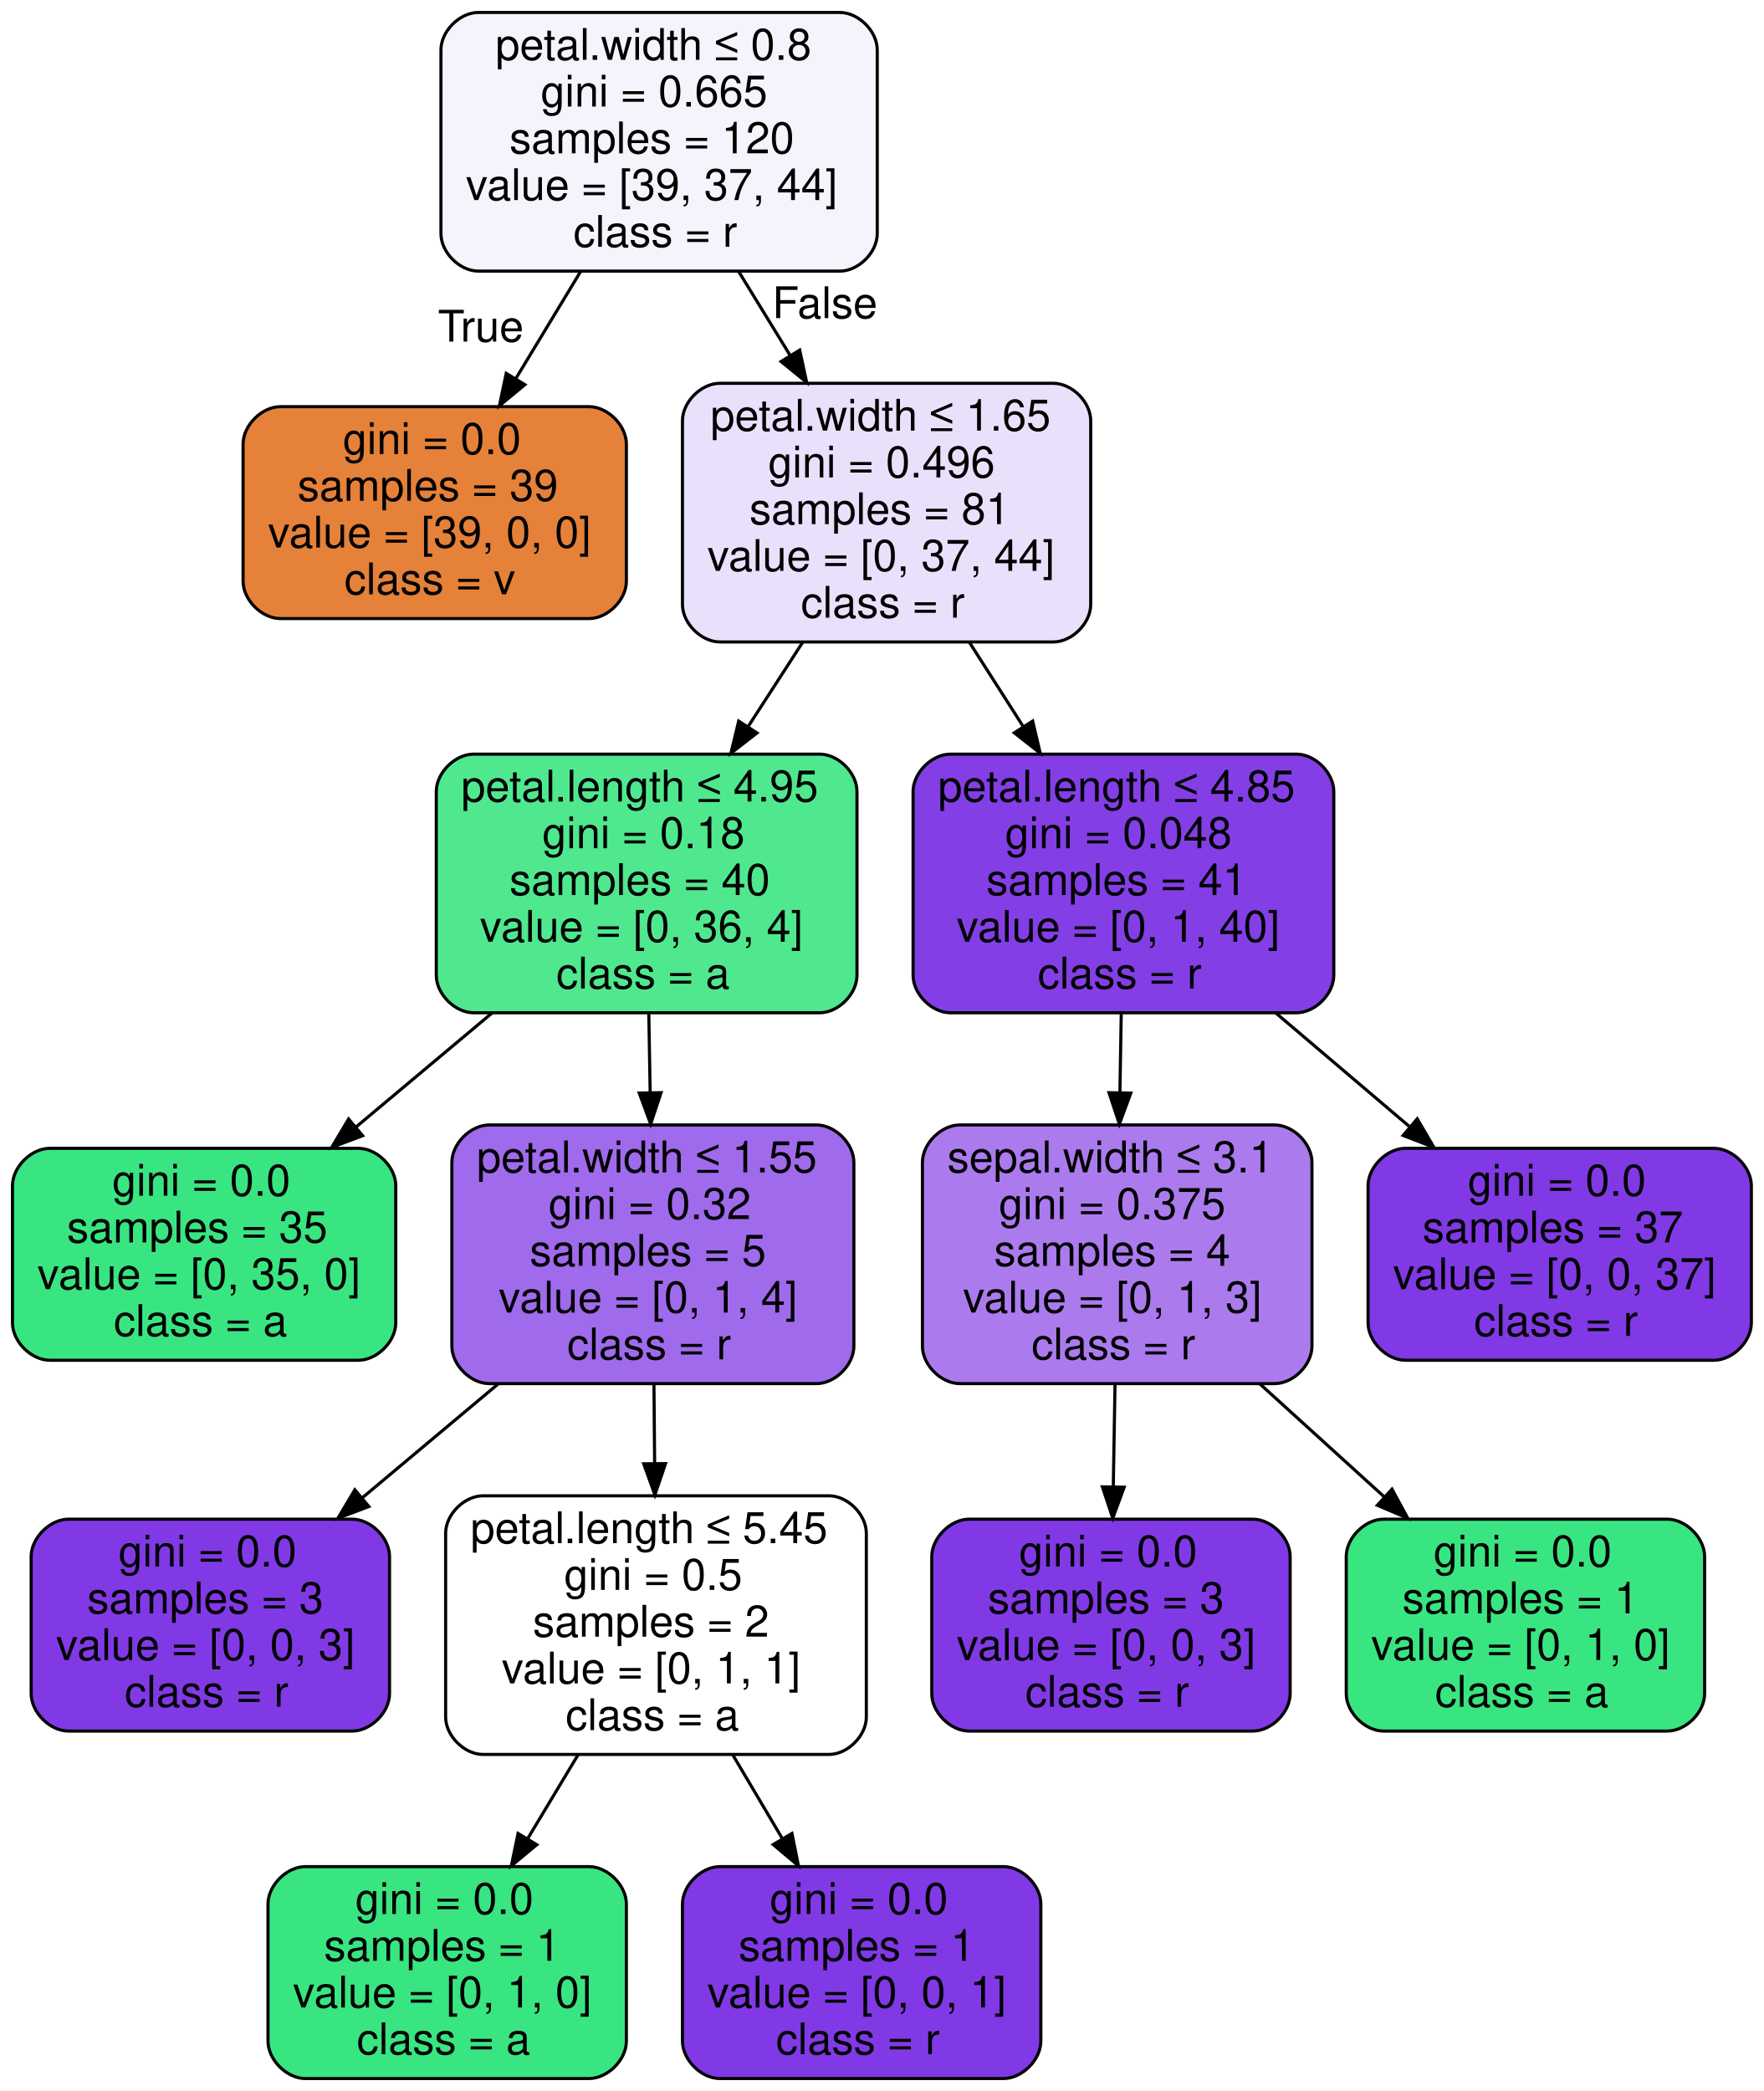
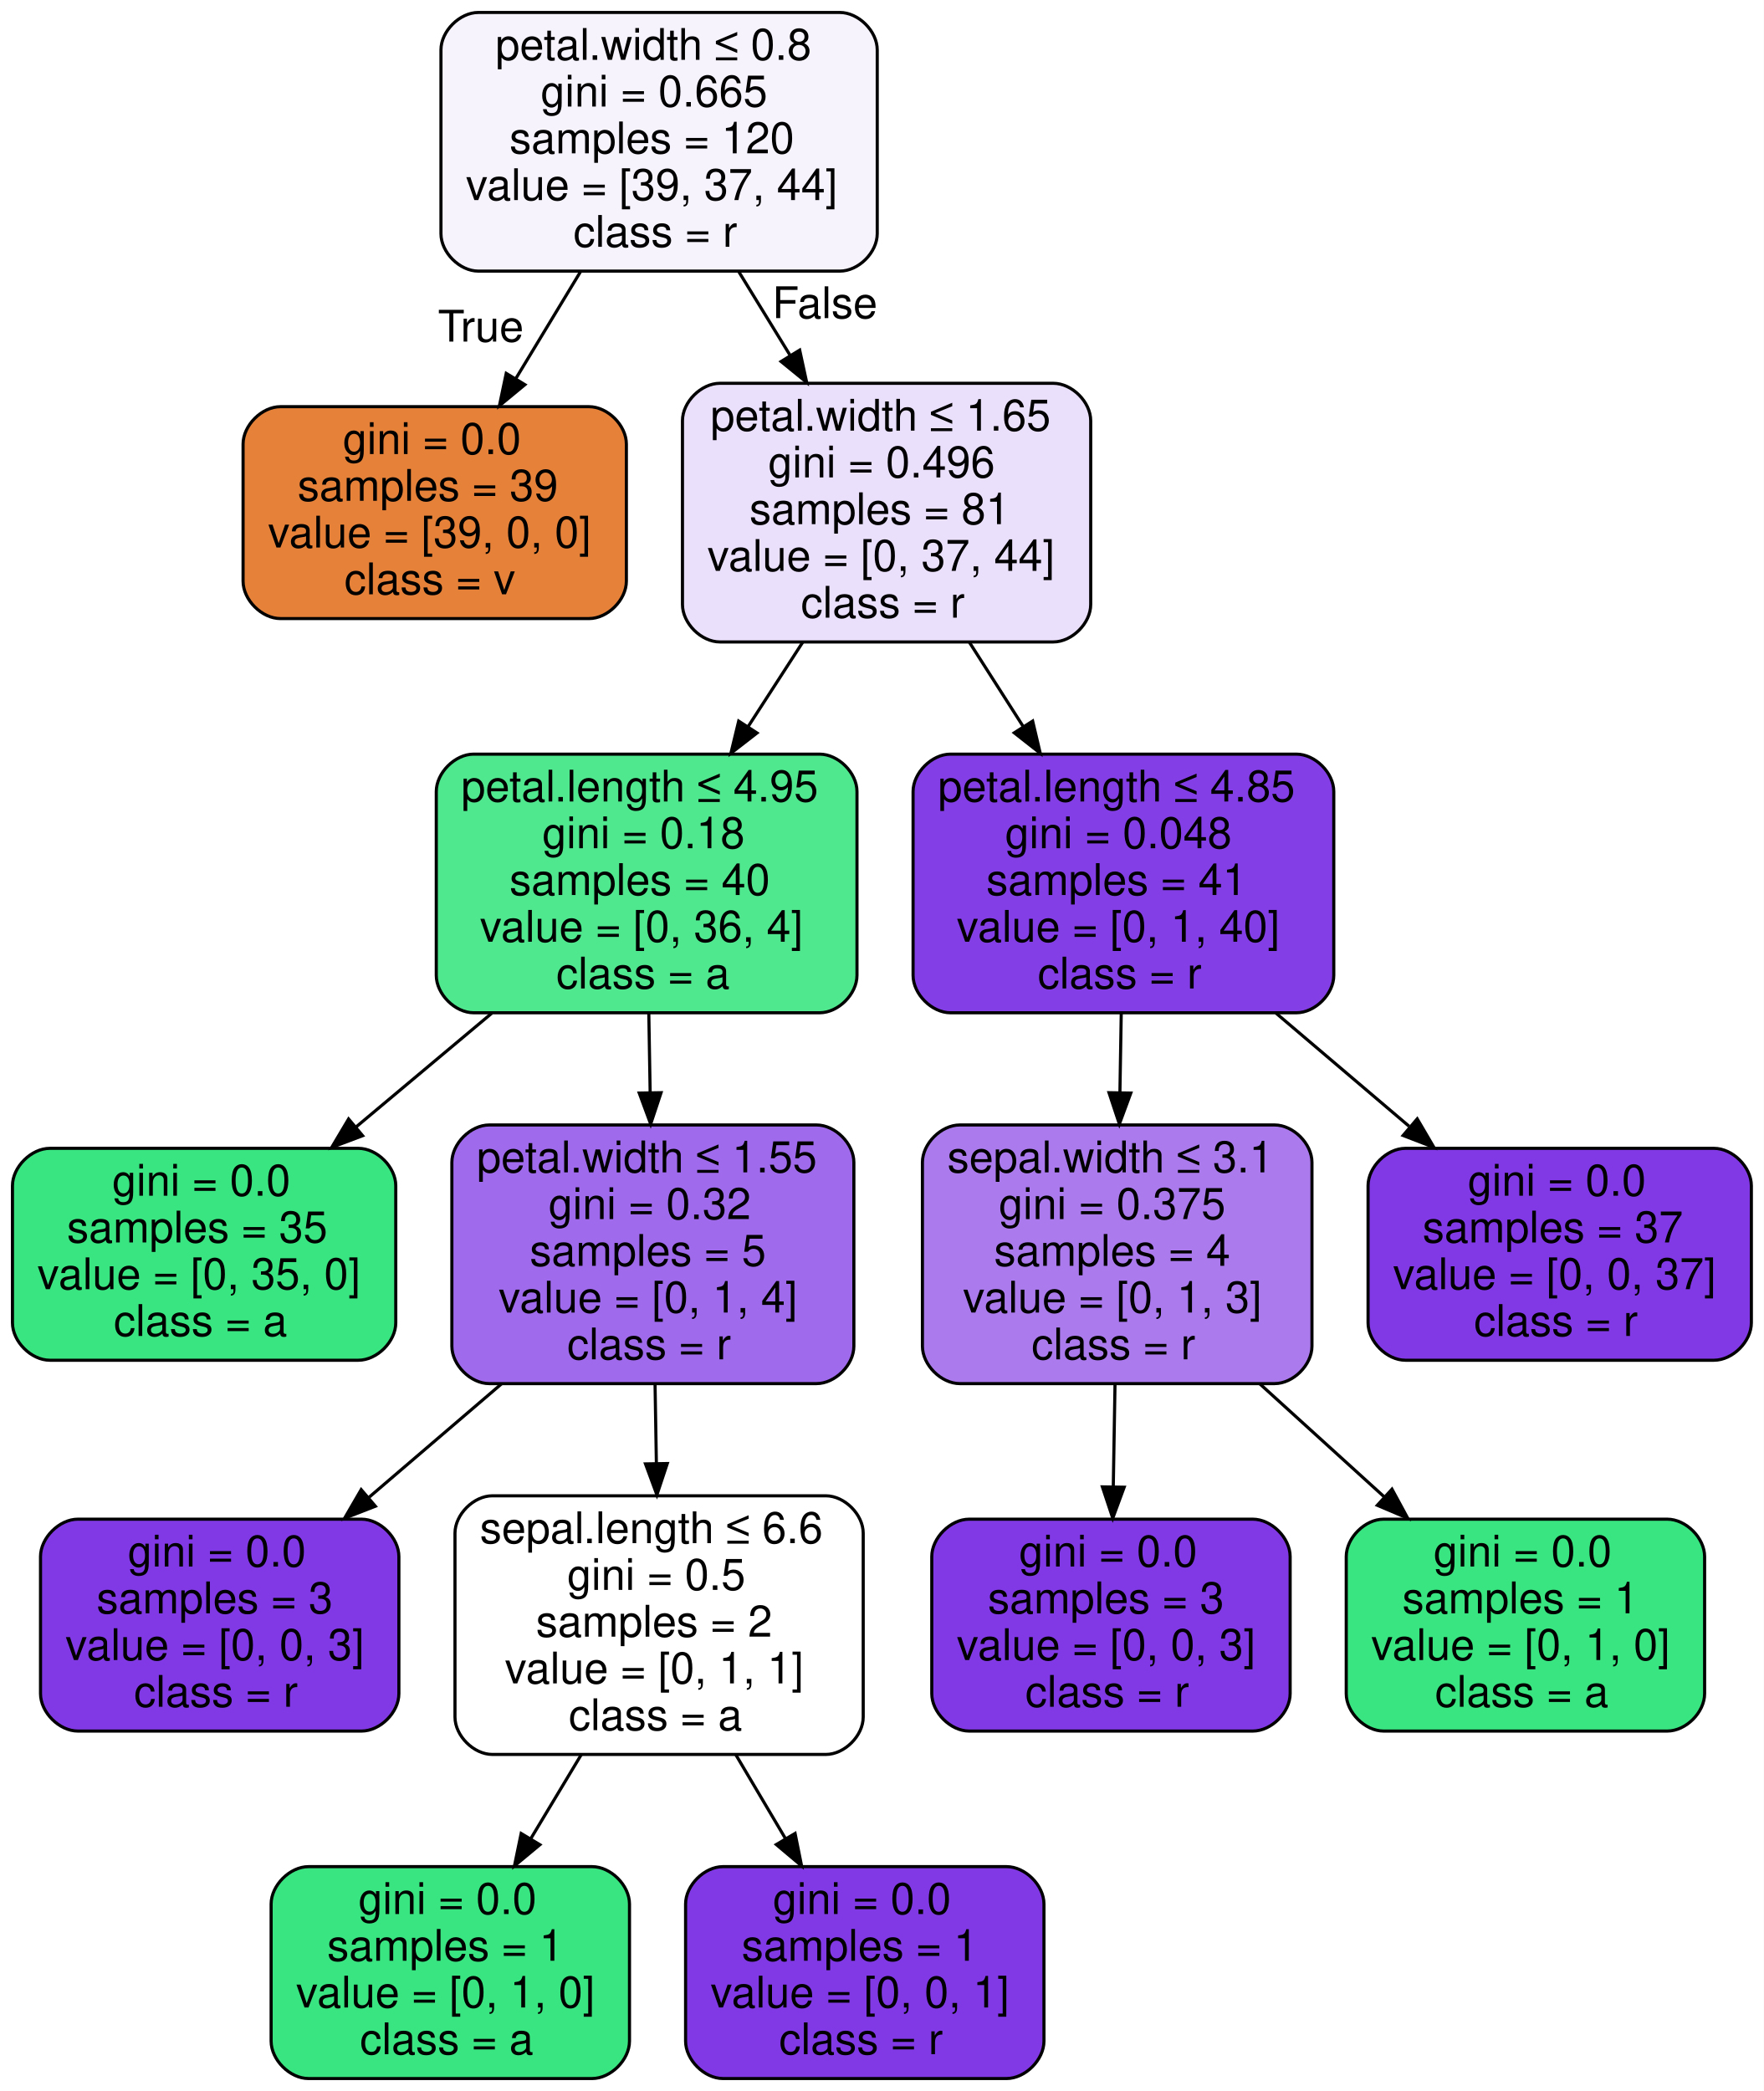
<svg xmlns="http://www.w3.org/2000/svg" width="566pt" height="671pt" viewBox="0.00 0.00 566.00 671.00">
  <g id="graph0" class="graph" transform="scale(1 1) rotate(0) translate(4 667)">
    <polygon fill="#ffffff" stroke="transparent" points="-4,4 -4,-667 562,-667 562,4 -4,4" />
    <g id="node1" class="node">
      <path fill="#f7f3fd" stroke="#000000" d="M265.5,-663C265.5,-663 149.5,-663 149.5,-663 143.5,-663 137.5,-657 137.5,-651 137.5,-651 137.5,-592 137.5,-592 137.5,-586 143.5,-580 149.5,-580 149.5,-580 265.5,-580 265.5,-580 271.5,-580 277.5,-586 277.5,-592 277.5,-592 277.5,-651 277.5,-651 277.5,-657 271.5,-663 265.5,-663" />
      <text text-anchor="start" x="155" y="-647.8" font-family="Helvetica,sans-Serif" font-size="14.00" fill="#000000">petal.width ≤ 0.8</text>
      <text text-anchor="start" x="169.5" y="-632.8" font-family="Helvetica,sans-Serif" font-size="14.00" fill="#000000">gini = 0.665</text>
      <text text-anchor="start" x="159.5" y="-617.8" font-family="Helvetica,sans-Serif" font-size="14.00" fill="#000000">samples = 120</text>
      <text text-anchor="start" x="145.5" y="-602.8" font-family="Helvetica,sans-Serif" font-size="14.00" fill="#000000">value = [39, 37, 44]</text>
      <text text-anchor="start" x="180" y="-587.8" font-family="Helvetica,sans-Serif" font-size="14.00" fill="#000000">class = r</text>
    </g>
    <g id="node2" class="node">
      <path fill="#e58139" stroke="#000000" d="M185,-536.5C185,-536.5 86,-536.5 86,-536.5 80,-536.5 74,-530.5 74,-524.5 74,-524.5 74,-480.5 74,-480.5 74,-474.5 80,-468.5 86,-468.5 86,-468.5 185,-468.5 185,-468.5 191,-468.5 197,-474.5 197,-480.5 197,-480.5 197,-524.5 197,-524.5 197,-530.5 191,-536.5 185,-536.5" />
      <text text-anchor="start" x="106" y="-521.3" font-family="Helvetica,sans-Serif" font-size="14.00" fill="#000000">gini = 0.0</text>
      <text text-anchor="start" x="91.5" y="-506.3" font-family="Helvetica,sans-Serif" font-size="14.00" fill="#000000">samples = 39</text>
      <text text-anchor="start" x="82" y="-491.3" font-family="Helvetica,sans-Serif" font-size="14.00" fill="#000000">value = [39, 0, 0]</text>
      <text text-anchor="start" x="106.5" y="-476.3" font-family="Helvetica,sans-Serif" font-size="14.00" fill="#000000">class = v</text>
    </g>
    <g id="edge1" class="edge">
      <path fill="none" stroke="#000000" d="M182.318,-579.88C175.598,-568.774 168.324,-556.751 161.559,-545.569" />
      <polygon fill="#000000" stroke="#000000" points="164.433,-543.559 156.262,-536.815 158.444,-547.183 164.433,-543.559" />
      <text text-anchor="middle" x="150.288" y="-557.391" font-family="Helvetica,sans-Serif" font-size="14.00" fill="#000000">True</text>
    </g>
    <g id="node3" class="node">
      <path fill="#ebe0fb" stroke="#000000" d="M334,-544C334,-544 227,-544 227,-544 221,-544 215,-538 215,-532 215,-532 215,-473 215,-473 215,-467 221,-461 227,-461 227,-461 334,-461 334,-461 340,-461 346,-467 346,-473 346,-473 346,-532 346,-532 346,-538 340,-544 334,-544" />
      <text text-anchor="start" x="224" y="-528.8" font-family="Helvetica,sans-Serif" font-size="14.00" fill="#000000">petal.width ≤ 1.65</text>
      <text text-anchor="start" x="242.5" y="-513.8" font-family="Helvetica,sans-Serif" font-size="14.00" fill="#000000">gini = 0.496</text>
      <text text-anchor="start" x="236.5" y="-498.8" font-family="Helvetica,sans-Serif" font-size="14.00" fill="#000000">samples = 81</text>
      <text text-anchor="start" x="223" y="-483.8" font-family="Helvetica,sans-Serif" font-size="14.00" fill="#000000">value = [0, 37, 44]</text>
      <text text-anchor="start" x="253" y="-468.8" font-family="Helvetica,sans-Serif" font-size="14.00" fill="#000000">class = r</text>
    </g>
    <g id="edge2" class="edge">
      <path fill="none" stroke="#000000" d="M233.032,-579.88C238.391,-571.143 244.098,-561.84 249.628,-552.825" />
      <polygon fill="#000000" stroke="#000000" points="252.613,-554.652 254.859,-544.298 246.647,-550.992 252.613,-554.652" />
      <text text-anchor="middle" x="260.684" y="-564.91" font-family="Helvetica,sans-Serif" font-size="14.00" fill="#000000">False</text>
    </g>
    <g id="node4" class="node">
      <path fill="#4fe88f" stroke="#000000" d="M259,-425C259,-425 148,-425 148,-425 142,-425 136,-419 136,-413 136,-413 136,-354 136,-354 136,-348 142,-342 148,-342 148,-342 259,-342 259,-342 265,-342 271,-348 271,-354 271,-354 271,-413 271,-413 271,-419 265,-425 259,-425" />
      <text text-anchor="start" x="144" y="-409.8" font-family="Helvetica,sans-Serif" font-size="14.00" fill="#000000">petal.length ≤ 4.95</text>
      <text text-anchor="start" x="170" y="-394.8" font-family="Helvetica,sans-Serif" font-size="14.00" fill="#000000">gini = 0.18</text>
      <text text-anchor="start" x="159.5" y="-379.8" font-family="Helvetica,sans-Serif" font-size="14.00" fill="#000000">samples = 40</text>
      <text text-anchor="start" x="150" y="-364.8" font-family="Helvetica,sans-Serif" font-size="14.00" fill="#000000">value = [0, 36, 4]</text>
      <text text-anchor="start" x="174.5" y="-349.8" font-family="Helvetica,sans-Serif" font-size="14.00" fill="#000000">class = a</text>
    </g>
    <g id="edge3" class="edge">
      <path fill="none" stroke="#000000" d="M253.569,-460.88C247.916,-452.143 241.897,-442.84 236.063,-433.825" />
      <polygon fill="#000000" stroke="#000000" points="238.917,-431.792 230.546,-425.298 233.04,-435.595 238.917,-431.792" />
    </g>
    <g id="node11" class="node">
      <path fill="#843ee6" stroke="#000000" d="M412,-425C412,-425 301,-425 301,-425 295,-425 289,-419 289,-413 289,-413 289,-354 289,-354 289,-348 295,-342 301,-342 301,-342 412,-342 412,-342 418,-342 424,-348 424,-354 424,-354 424,-413 424,-413 424,-419 418,-425 412,-425" />
      <text text-anchor="start" x="297" y="-409.8" font-family="Helvetica,sans-Serif" font-size="14.00" fill="#000000">petal.length ≤ 4.85</text>
      <text text-anchor="start" x="318.5" y="-394.8" font-family="Helvetica,sans-Serif" font-size="14.00" fill="#000000">gini = 0.048</text>
      <text text-anchor="start" x="312.5" y="-379.8" font-family="Helvetica,sans-Serif" font-size="14.00" fill="#000000">samples = 41</text>
      <text text-anchor="start" x="303" y="-364.8" font-family="Helvetica,sans-Serif" font-size="14.00" fill="#000000">value = [0, 1, 40]</text>
      <text text-anchor="start" x="329" y="-349.8" font-family="Helvetica,sans-Serif" font-size="14.00" fill="#000000">class = r</text>
    </g>
    <g id="edge10" class="edge">
      <path fill="none" stroke="#000000" d="M307.081,-460.88C312.661,-452.143 318.602,-442.84 324.36,-433.825" />
      <polygon fill="#000000" stroke="#000000" points="327.373,-435.61 329.805,-425.298 321.473,-431.842 327.373,-435.61" />
    </g>
    <g id="node5" class="node">
      <path fill="#39e581" stroke="#000000" d="M111,-298.5C111,-298.5 12,-298.5 12,-298.5 6,-298.5 0,-292.5 0,-286.5 0,-286.5 0,-242.5 0,-242.5 0,-236.5 6,-230.5 12,-230.5 12,-230.5 111,-230.5 111,-230.5 117,-230.5 123,-236.5 123,-242.5 123,-242.5 123,-286.5 123,-286.5 123,-292.5 117,-298.5 111,-298.5" />
      <text text-anchor="start" x="32" y="-283.3" font-family="Helvetica,sans-Serif" font-size="14.00" fill="#000000">gini = 0.0</text>
      <text text-anchor="start" x="17.5" y="-268.3" font-family="Helvetica,sans-Serif" font-size="14.00" fill="#000000">samples = 35</text>
      <text text-anchor="start" x="8" y="-253.3" font-family="Helvetica,sans-Serif" font-size="14.00" fill="#000000">value = [0, 35, 0]</text>
      <text text-anchor="start" x="32.5" y="-238.3" font-family="Helvetica,sans-Serif" font-size="14.00" fill="#000000">class = a</text>
    </g>
    <g id="edge4" class="edge">
      <path fill="none" stroke="#000000" d="M153.835,-341.88C139.664,-330.004 124.243,-317.08 110.134,-305.257" />
      <polygon fill="#000000" stroke="#000000" points="112.36,-302.555 102.447,-298.815 107.864,-307.921 112.36,-302.555" />
    </g>
    <g id="node6" class="node">
      <path fill="#a06aec" stroke="#000000" d="M258,-306C258,-306 153,-306 153,-306 147,-306 141,-300 141,-294 141,-294 141,-235 141,-235 141,-229 147,-223 153,-223 153,-223 258,-223 258,-223 264,-223 270,-229 270,-235 270,-235 270,-294 270,-294 270,-300 264,-306 258,-306" />
      <text text-anchor="start" x="149" y="-290.8" font-family="Helvetica,sans-Serif" font-size="14.00" fill="#000000">petal.width ≤ 1.55</text>
      <text text-anchor="start" x="172" y="-275.8" font-family="Helvetica,sans-Serif" font-size="14.00" fill="#000000">gini = 0.32</text>
      <text text-anchor="start" x="166" y="-260.8" font-family="Helvetica,sans-Serif" font-size="14.00" fill="#000000">samples = 5</text>
      <text text-anchor="start" x="156" y="-245.8" font-family="Helvetica,sans-Serif" font-size="14.00" fill="#000000">value = [0, 1, 4]</text>
      <text text-anchor="start" x="178" y="-230.8" font-family="Helvetica,sans-Serif" font-size="14.00" fill="#000000">class = r</text>
    </g>
    <g id="edge5" class="edge">
      <path fill="none" stroke="#000000" d="M204.2,-341.88C204.337,-333.684 204.483,-324.989 204.626,-316.501" />
      <polygon fill="#000000" stroke="#000000" points="208.129,-316.356 204.798,-306.298 201.13,-316.238 208.129,-316.356" />
    </g>
    <g id="node7" class="node">
-       <path fill="#8139e5" stroke="#000000" d="M109,-179.5C109,-179.5 18,-179.5 18,-179.5 12,-179.5 6,-173.5 6,-167.5 6,-167.5 6,-123.5 6,-123.5 6,-117.5 12,-111.5 18,-111.5 18,-111.5 109,-111.5 109,-111.5 115,-111.5 121,-117.5 121,-123.5 121,-123.5 121,-167.5 121,-167.5 121,-173.5 115,-179.5 109,-179.5" />
-       <text text-anchor="start" x="34" y="-164.3" font-family="Helvetica,sans-Serif" font-size="14.00" fill="#000000">gini = 0.0</text>
-       <text text-anchor="start" x="24" y="-149.3" font-family="Helvetica,sans-Serif" font-size="14.00" fill="#000000">samples = 3</text>
-       <text text-anchor="start" x="14" y="-134.3" font-family="Helvetica,sans-Serif" font-size="14.00" fill="#000000">value = [0, 0, 3]</text>
-       <text text-anchor="start" x="36" y="-119.3" font-family="Helvetica,sans-Serif" font-size="14.00" fill="#000000">class = r</text>
+       <path fill="#8139e5" stroke="#000000" d="M112,-179.5C112,-179.5 21,-179.5 21,-179.5 15,-179.5 9,-173.5 9,-167.5 9,-167.5 9,-123.5 9,-123.5 9,-117.5 15,-111.5 21,-111.5 21,-111.5 112,-111.5 112,-111.5 118,-111.5 124,-117.5 124,-123.5 124,-123.5 124,-167.5 124,-167.5 124,-173.5 118,-179.5 112,-179.5" />
+       <text text-anchor="start" x="37" y="-164.3" font-family="Helvetica,sans-Serif" font-size="14.00" fill="#000000">gini = 0.0</text>
+       <text text-anchor="start" x="27" y="-149.3" font-family="Helvetica,sans-Serif" font-size="14.00" fill="#000000">samples = 3</text>
+       <text text-anchor="start" x="17" y="-134.3" font-family="Helvetica,sans-Serif" font-size="14.00" fill="#000000">value = [0, 0, 3]</text>
+       <text text-anchor="start" x="39" y="-119.3" font-family="Helvetica,sans-Serif" font-size="14.00" fill="#000000">class = r</text>
    </g>
    <g id="edge6" class="edge">
-       <path fill="none" stroke="#000000" d="M155.835,-222.88C141.664,-211.004 126.243,-198.08 112.134,-186.257" />
-       <polygon fill="#000000" stroke="#000000" points="114.36,-183.555 104.447,-179.815 109.864,-188.921 114.36,-183.555" />
+       <path fill="none" stroke="#000000" d="M156.885,-222.88C143.141,-211.114 128.197,-198.32 114.491,-186.585" />
+       <polygon fill="#000000" stroke="#000000" points="116.455,-183.66 106.582,-179.815 111.902,-188.977 116.455,-183.66" />
    </g>
    <g id="node8" class="node">
-       <path fill="#ffffff" stroke="#000000" d="M262,-187C262,-187 151,-187 151,-187 145,-187 139,-181 139,-175 139,-175 139,-116 139,-116 139,-110 145,-104 151,-104 151,-104 262,-104 262,-104 268,-104 274,-110 274,-116 274,-116 274,-175 274,-175 274,-181 268,-187 262,-187" />
-       <text text-anchor="start" x="147" y="-171.8" font-family="Helvetica,sans-Serif" font-size="14.00" fill="#000000">petal.length ≤ 5.45</text>
-       <text text-anchor="start" x="177" y="-156.8" font-family="Helvetica,sans-Serif" font-size="14.00" fill="#000000">gini = 0.5</text>
-       <text text-anchor="start" x="167" y="-141.8" font-family="Helvetica,sans-Serif" font-size="14.00" fill="#000000">samples = 2</text>
-       <text text-anchor="start" x="157" y="-126.8" font-family="Helvetica,sans-Serif" font-size="14.00" fill="#000000">value = [0, 1, 1]</text>
-       <text text-anchor="start" x="177.5" y="-111.8" font-family="Helvetica,sans-Serif" font-size="14.00" fill="#000000">class = a</text>
+       <path fill="#ffffff" stroke="#000000" d="M261,-187C261,-187 154,-187 154,-187 148,-187 142,-181 142,-175 142,-175 142,-116 142,-116 142,-110 148,-104 154,-104 154,-104 261,-104 261,-104 267,-104 273,-110 273,-116 273,-116 273,-175 273,-175 273,-181 267,-187 261,-187" />
+       <text text-anchor="start" x="150" y="-171.8" font-family="Helvetica,sans-Serif" font-size="14.00" fill="#000000">sepal.length ≤ 6.6</text>
+       <text text-anchor="start" x="178" y="-156.8" font-family="Helvetica,sans-Serif" font-size="14.00" fill="#000000">gini = 0.5</text>
+       <text text-anchor="start" x="168" y="-141.8" font-family="Helvetica,sans-Serif" font-size="14.00" fill="#000000">samples = 2</text>
+       <text text-anchor="start" x="158" y="-126.8" font-family="Helvetica,sans-Serif" font-size="14.00" fill="#000000">value = [0, 1, 1]</text>
+       <text text-anchor="start" x="178.5" y="-111.8" font-family="Helvetica,sans-Serif" font-size="14.00" fill="#000000">class = a</text>
    </g>
    <g id="edge7" class="edge">
-       <path fill="none" stroke="#000000" d="M205.85,-222.88C205.919,-214.684 205.992,-205.989 206.063,-197.501" />
-       <polygon fill="#000000" stroke="#000000" points="209.565,-197.327 206.149,-187.298 202.565,-197.268 209.565,-197.327" />
+       <path fill="none" stroke="#000000" d="M206.2,-222.88C206.337,-214.684 206.483,-205.989 206.626,-197.501" />
+       <polygon fill="#000000" stroke="#000000" points="210.129,-197.356 206.798,-187.298 203.13,-197.238 210.129,-197.356" />
    </g>
    <g id="node9" class="node">
-       <path fill="#39e581" stroke="#000000" d="M185,-68C185,-68 94,-68 94,-68 88,-68 82,-62 82,-56 82,-56 82,-12 82,-12 82,-6 88,0 94,0 94,0 185,0 185,0 191,0 197,-6 197,-12 197,-12 197,-56 197,-56 197,-62 191,-68 185,-68" />
-       <text text-anchor="start" x="110" y="-52.8" font-family="Helvetica,sans-Serif" font-size="14.00" fill="#000000">gini = 0.0</text>
-       <text text-anchor="start" x="100" y="-37.8" font-family="Helvetica,sans-Serif" font-size="14.00" fill="#000000">samples = 1</text>
-       <text text-anchor="start" x="90" y="-22.8" font-family="Helvetica,sans-Serif" font-size="14.00" fill="#000000">value = [0, 1, 0]</text>
-       <text text-anchor="start" x="110.5" y="-7.8" font-family="Helvetica,sans-Serif" font-size="14.00" fill="#000000">class = a</text>
+       <path fill="#39e581" stroke="#000000" d="M186,-68C186,-68 95,-68 95,-68 89,-68 83,-62 83,-56 83,-56 83,-12 83,-12 83,-6 89,0 95,0 95,0 186,0 186,0 192,0 198,-6 198,-12 198,-12 198,-56 198,-56 198,-62 192,-68 186,-68" />
+       <text text-anchor="start" x="111" y="-52.8" font-family="Helvetica,sans-Serif" font-size="14.00" fill="#000000">gini = 0.0</text>
+       <text text-anchor="start" x="101" y="-37.8" font-family="Helvetica,sans-Serif" font-size="14.00" fill="#000000">samples = 1</text>
+       <text text-anchor="start" x="91" y="-22.8" font-family="Helvetica,sans-Serif" font-size="14.00" fill="#000000">value = [0, 1, 0]</text>
+       <text text-anchor="start" x="111.5" y="-7.8" font-family="Helvetica,sans-Serif" font-size="14.00" fill="#000000">class = a</text>
    </g>
    <g id="edge8" class="edge">
-       <path fill="none" stroke="#000000" d="M181.552,-103.981C176.25,-95.159 170.642,-85.826 165.309,-76.951" />
-       <polygon fill="#000000" stroke="#000000" points="168.24,-75.032 160.089,-68.264 162.239,-78.638 168.24,-75.032" />
+       <path fill="none" stroke="#000000" d="M182.552,-103.981C177.25,-95.159 171.642,-85.826 166.309,-76.951" />
+       <polygon fill="#000000" stroke="#000000" points="169.24,-75.032 161.089,-68.264 163.239,-78.638 169.24,-75.032" />
    </g>
    <g id="node10" class="node">
-       <path fill="#8139e5" stroke="#000000" d="M318,-68C318,-68 227,-68 227,-68 221,-68 215,-62 215,-56 215,-56 215,-12 215,-12 215,-6 221,0 227,0 227,0 318,0 318,0 324,0 330,-6 330,-12 330,-12 330,-56 330,-56 330,-62 324,-68 318,-68" />
-       <text text-anchor="start" x="243" y="-52.8" font-family="Helvetica,sans-Serif" font-size="14.00" fill="#000000">gini = 0.0</text>
-       <text text-anchor="start" x="233" y="-37.8" font-family="Helvetica,sans-Serif" font-size="14.00" fill="#000000">samples = 1</text>
-       <text text-anchor="start" x="223" y="-22.8" font-family="Helvetica,sans-Serif" font-size="14.00" fill="#000000">value = [0, 0, 1]</text>
-       <text text-anchor="start" x="245" y="-7.8" font-family="Helvetica,sans-Serif" font-size="14.00" fill="#000000">class = r</text>
+       <path fill="#8139e5" stroke="#000000" d="M319,-68C319,-68 228,-68 228,-68 222,-68 216,-62 216,-56 216,-56 216,-12 216,-12 216,-6 222,0 228,0 228,0 319,0 319,0 325,0 331,-6 331,-12 331,-12 331,-56 331,-56 331,-62 325,-68 319,-68" />
+       <text text-anchor="start" x="244" y="-52.8" font-family="Helvetica,sans-Serif" font-size="14.00" fill="#000000">gini = 0.0</text>
+       <text text-anchor="start" x="234" y="-37.8" font-family="Helvetica,sans-Serif" font-size="14.00" fill="#000000">samples = 1</text>
+       <text text-anchor="start" x="224" y="-22.8" font-family="Helvetica,sans-Serif" font-size="14.00" fill="#000000">value = [0, 0, 1]</text>
+       <text text-anchor="start" x="246" y="-7.8" font-family="Helvetica,sans-Serif" font-size="14.00" fill="#000000">class = r</text>
    </g>
    <g id="edge9" class="edge">
-       <path fill="none" stroke="#000000" d="M231.076,-103.981C236.299,-95.159 241.823,-85.826 247.076,-76.951" />
-       <polygon fill="#000000" stroke="#000000" points="250.136,-78.652 252.218,-68.264 244.113,-75.086 250.136,-78.652" />
+       <path fill="none" stroke="#000000" d="M232.076,-103.981C237.299,-95.159 242.823,-85.826 248.076,-76.951" />
+       <polygon fill="#000000" stroke="#000000" points="251.136,-78.652 253.218,-68.264 245.113,-75.086 251.136,-78.652" />
    </g>
    <g id="node12" class="node">
      <path fill="#ab7bee" stroke="#000000" d="M405,-306C405,-306 304,-306 304,-306 298,-306 292,-300 292,-294 292,-294 292,-235 292,-235 292,-229 298,-223 304,-223 304,-223 405,-223 405,-223 411,-223 417,-229 417,-235 417,-235 417,-294 417,-294 417,-300 411,-306 405,-306" />
      <text text-anchor="start" x="300" y="-290.8" font-family="Helvetica,sans-Serif" font-size="14.00" fill="#000000">sepal.width ≤ 3.1</text>
      <text text-anchor="start" x="316.5" y="-275.8" font-family="Helvetica,sans-Serif" font-size="14.00" fill="#000000">gini = 0.375</text>
      <text text-anchor="start" x="315" y="-260.8" font-family="Helvetica,sans-Serif" font-size="14.00" fill="#000000">samples = 4</text>
      <text text-anchor="start" x="305" y="-245.8" font-family="Helvetica,sans-Serif" font-size="14.00" fill="#000000">value = [0, 1, 3]</text>
      <text text-anchor="start" x="327" y="-230.8" font-family="Helvetica,sans-Serif" font-size="14.00" fill="#000000">class = r</text>
    </g>
    <g id="edge11" class="edge">
      <path fill="none" stroke="#000000" d="M355.8,-341.88C355.663,-333.684 355.517,-324.989 355.374,-316.501" />
      <polygon fill="#000000" stroke="#000000" points="358.87,-316.238 355.202,-306.298 351.871,-316.356 358.87,-316.238" />
    </g>
    <g id="node15" class="node">
      <path fill="#8139e5" stroke="#000000" d="M546,-298.5C546,-298.5 447,-298.5 447,-298.5 441,-298.5 435,-292.5 435,-286.5 435,-286.5 435,-242.5 435,-242.5 435,-236.5 441,-230.5 447,-230.5 447,-230.5 546,-230.5 546,-230.5 552,-230.5 558,-236.5 558,-242.5 558,-242.5 558,-286.5 558,-286.5 558,-292.5 552,-298.5 546,-298.5" />
      <text text-anchor="start" x="467" y="-283.3" font-family="Helvetica,sans-Serif" font-size="14.00" fill="#000000">gini = 0.0</text>
      <text text-anchor="start" x="452.5" y="-268.3" font-family="Helvetica,sans-Serif" font-size="14.00" fill="#000000">samples = 37</text>
      <text text-anchor="start" x="443" y="-253.3" font-family="Helvetica,sans-Serif" font-size="14.00" fill="#000000">value = [0, 0, 37]</text>
      <text text-anchor="start" x="469" y="-238.3" font-family="Helvetica,sans-Serif" font-size="14.00" fill="#000000">class = r</text>
    </g>
    <g id="edge14" class="edge">
      <path fill="none" stroke="#000000" d="M405.465,-341.88C419.307,-330.114 434.359,-317.32 448.164,-305.586" />
      <polygon fill="#000000" stroke="#000000" points="450.777,-307.958 456.13,-298.815 446.243,-302.625 450.777,-307.958" />
    </g>
    <g id="node13" class="node">
      <path fill="#8139e5" stroke="#000000" d="M398,-179.5C398,-179.5 307,-179.5 307,-179.5 301,-179.5 295,-173.5 295,-167.5 295,-167.5 295,-123.5 295,-123.5 295,-117.5 301,-111.5 307,-111.5 307,-111.5 398,-111.5 398,-111.5 404,-111.5 410,-117.5 410,-123.5 410,-123.5 410,-167.5 410,-167.5 410,-173.5 404,-179.5 398,-179.5" />
      <text text-anchor="start" x="323" y="-164.3" font-family="Helvetica,sans-Serif" font-size="14.00" fill="#000000">gini = 0.0</text>
      <text text-anchor="start" x="313" y="-149.3" font-family="Helvetica,sans-Serif" font-size="14.00" fill="#000000">samples = 3</text>
      <text text-anchor="start" x="303" y="-134.3" font-family="Helvetica,sans-Serif" font-size="14.00" fill="#000000">value = [0, 0, 3]</text>
      <text text-anchor="start" x="325" y="-119.3" font-family="Helvetica,sans-Serif" font-size="14.00" fill="#000000">class = r</text>
    </g>
    <g id="edge12" class="edge">
      <path fill="none" stroke="#000000" d="M353.8,-222.88C353.621,-212.213 353.428,-200.702 353.246,-189.901" />
      <polygon fill="#000000" stroke="#000000" points="356.744,-189.755 353.077,-179.815 349.745,-189.872 356.744,-189.755" />
    </g>
    <g id="node14" class="node">
      <path fill="#39e581" stroke="#000000" d="M531,-179.5C531,-179.5 440,-179.5 440,-179.5 434,-179.5 428,-173.5 428,-167.5 428,-167.5 428,-123.5 428,-123.5 428,-117.5 434,-111.5 440,-111.5 440,-111.5 531,-111.5 531,-111.5 537,-111.5 543,-117.5 543,-123.5 543,-123.5 543,-167.5 543,-167.5 543,-173.5 537,-179.5 531,-179.5" />
      <text text-anchor="start" x="456" y="-164.3" font-family="Helvetica,sans-Serif" font-size="14.00" fill="#000000">gini = 0.0</text>
      <text text-anchor="start" x="446" y="-149.3" font-family="Helvetica,sans-Serif" font-size="14.00" fill="#000000">samples = 1</text>
      <text text-anchor="start" x="436" y="-134.3" font-family="Helvetica,sans-Serif" font-size="14.00" fill="#000000">value = [0, 1, 0]</text>
      <text text-anchor="start" x="456.5" y="-119.3" font-family="Helvetica,sans-Serif" font-size="14.00" fill="#000000">class = a</text>
    </g>
    <g id="edge13" class="edge">
      <path fill="none" stroke="#000000" d="M400.317,-222.88C413.27,-211.114 427.354,-198.32 440.271,-186.585" />
      <polygon fill="#000000" stroke="#000000" points="442.676,-189.13 447.725,-179.815 437.969,-183.948 442.676,-189.13" />
    </g>
  </g>
</svg>
